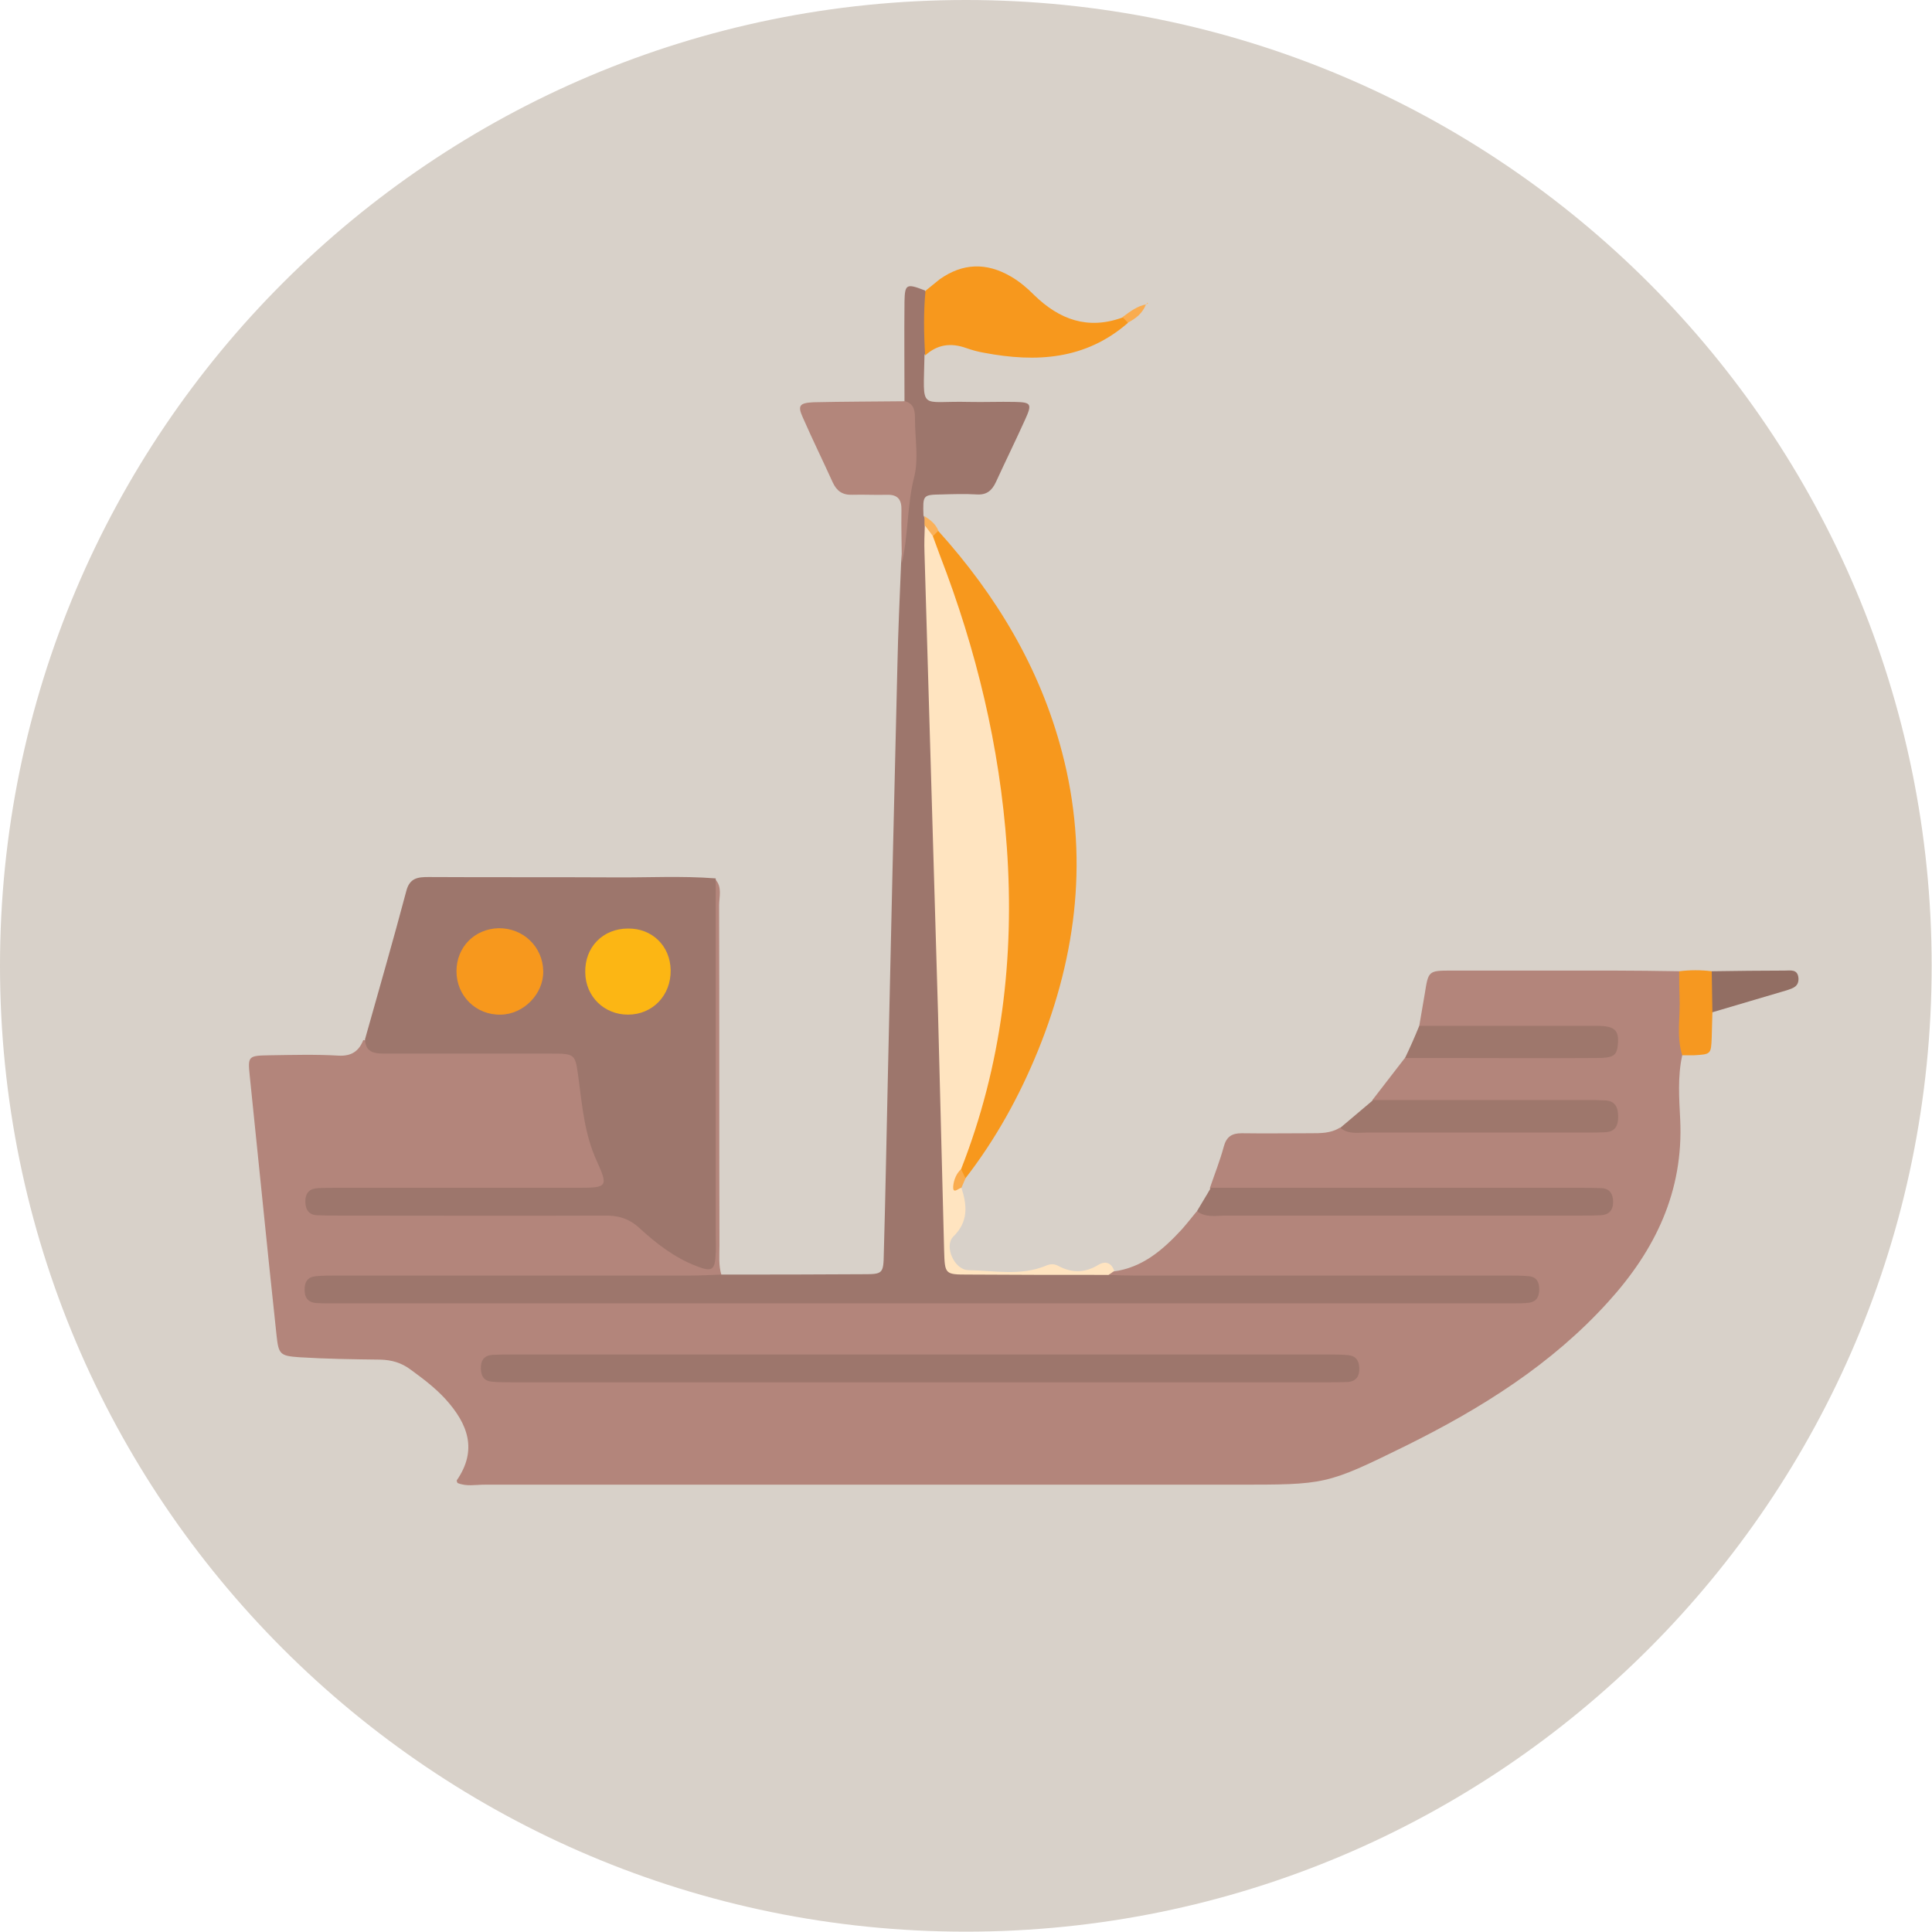
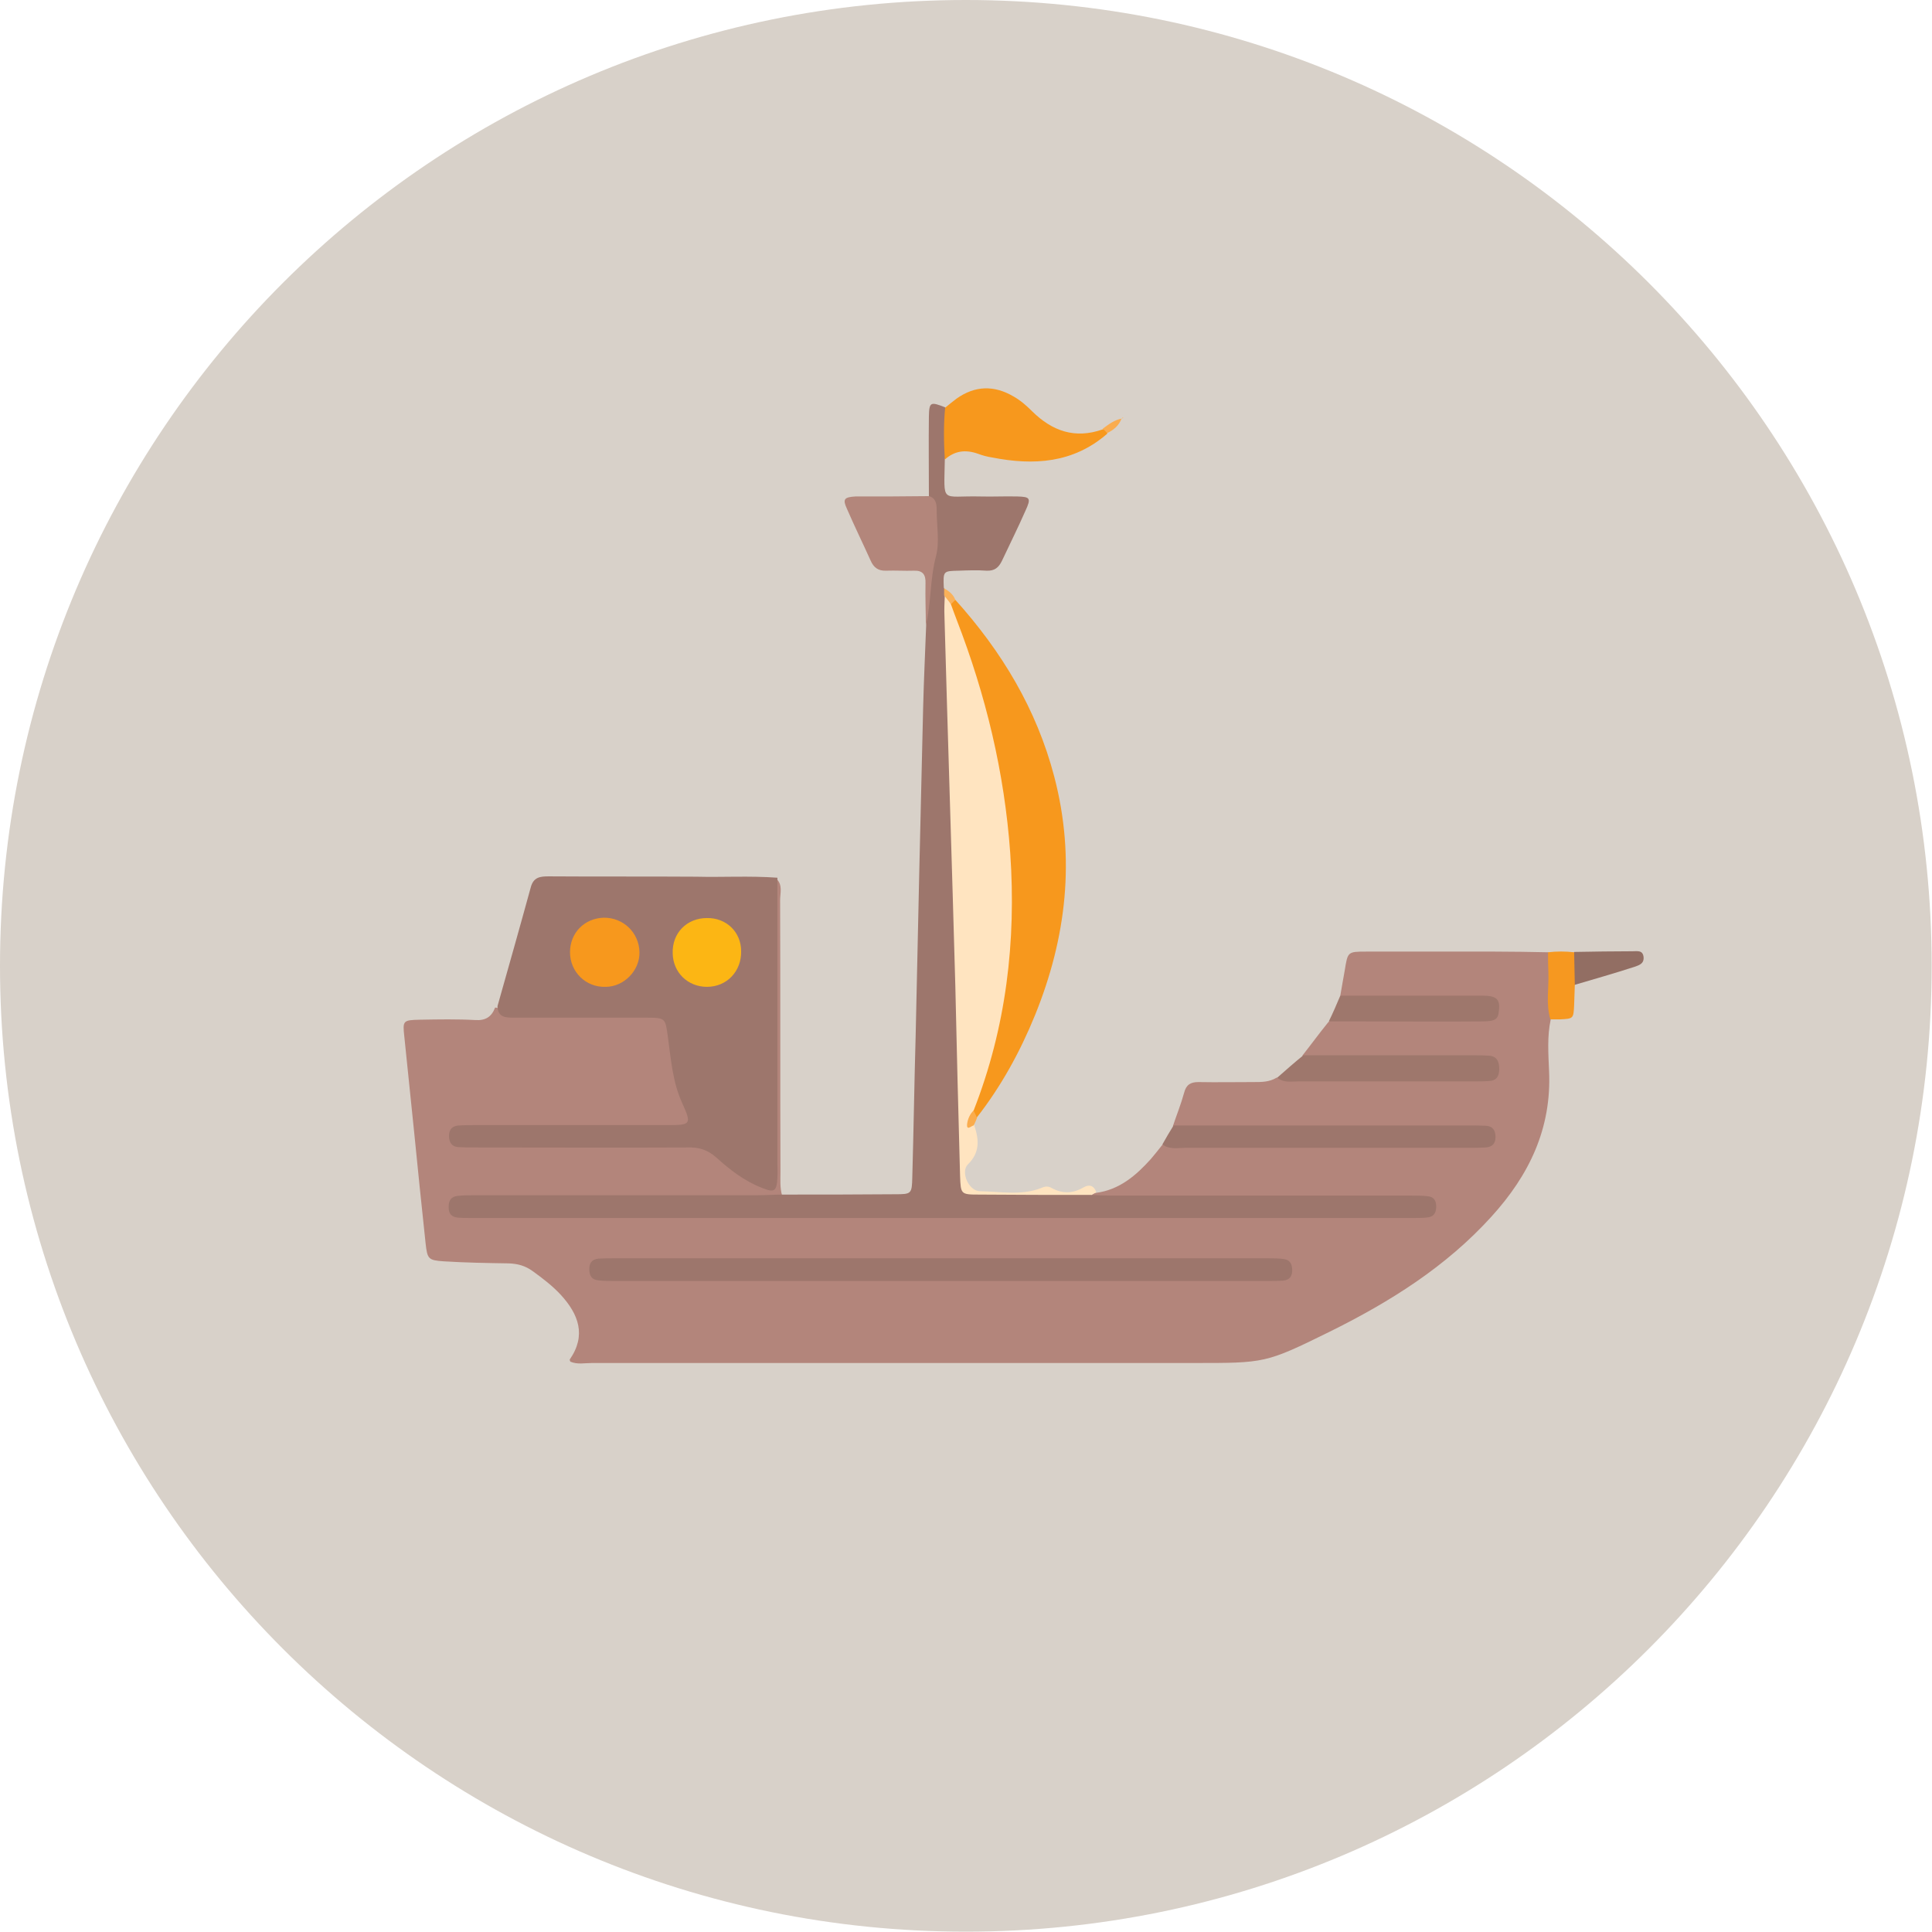
- <svg xmlns="http://www.w3.org/2000/svg" version="1.1" id="Layer_1" x="0px" y="0px" viewBox="0 0 570.1 570.1" style="enable-background:new 0 0 570.1 570.1;" xml:space="preserve">
+ <svg xmlns="http://www.w3.org/2000/svg" version="1.1" id="Layer_1" x="0px" y="0px" viewBox="-254 675.9 570.1 570.1" style="enable-background:new -254 675.9 570.1 570.1;" xml:space="preserve">
  <style type="text/css">
	.st0{fill:#D8D1C9;}
	.st1{fill:#B3857B;}
	.st2{fill:#9D766C;}
	.st3{fill:#FFE4C0;}
	.st4{fill:#F7981D;}
	.st5{fill:#B3867B;}
	.st6{fill:#9E776C;}
	.st7{fill:#F69820;}
	.st8{fill:#926E63;}
	.st9{fill:#FAAC4F;}
	.st10{fill:#FAAC4D;}
	.st11{fill:#FAB159;}
	.st12{fill:#FBBB6E;}
	.st13{fill:#FCB614;}
</style>
-   <circle class="st0" cx="285" cy="285" r="285" />
+   <circle class="st0" cx="31" cy="960.9" r="285" />
  <g>
-     <path class="st1" d="M418.8,302.7c0.5-3.1,1.1-6.2,1.6-9.3c1.1-6.9,1-7,7.9-7c15.8,0,31.7,0,47.5,0c6.6,0,13.1,0.1,19.7,0.2   c5,8.1,3.3,16.4,0.9,24.8c-1.4,6.3-0.9,12.7-0.6,19c1,21.2-7.4,38.5-21.2,53.7c-16.7,18.5-37.5,31.5-59.7,42.5   c-23.6,11.6-23.7,11.5-50.2,11.5c-73.9,0-147.8,0-221.7,0c-2.7,0-5.4,0.6-8-0.5c-0.1-0.3-0.3-0.6-0.2-0.8c6.2-9,3.2-16.7-3.3-23.9   c-3.1-3.4-6.7-6.1-10.4-8.8c-2.7-2-5.5-2.8-8.9-2.9c-8-0.1-15.9-0.2-23.9-0.7c-5.7-0.4-6.1-0.9-6.7-6.5   c-1.5-13.8-2.9-27.6-4.3-41.3c-1.2-11.7-2.4-23.5-3.6-35.2c-0.6-5.8-0.5-6,5.7-6.1c6.8-0.1,13.7-0.3,20.5,0.1   c3.8,0.2,6-1.3,7.3-4.6c10.4,1.9,20.9,0.9,31.3,1.1c6.6,0.1,13.2,0,19.8,0c13,0.1,13.5,0.4,15.6,13.4c1.1,7.2,2.3,14.3,5.1,21.1   c2.9,7.2,0.4,10.9-7.5,11.1c-21.6,0.5-43.2,0.1-64.8,0.2c-2.9,0-5.9-0.2-9.9,0.7c3.5,1.6,6.2,1.2,8.7,1.2c22.3,0,44.6,0.4,66.9-0.1   c9-0.2,16.4,2.1,22.9,8.2c2.9,2.7,6.3,6.6,10.6,4.4c3.7-1.9,2-6.6,2-10.1c0.1-29.3,0-58.7,0.1-88c0-3.8-0.7-7.9,3-10.7   c2.2,2.3,1.2,5.2,1.2,7.8c0.1,33.4,0,66.9,0.1,100.3c0,2.9-0.3,5.9,0.6,8.8c-2.6,4.6-7.2,3.3-11,3.3c-31.4,0.2-62.8,0.1-94.1,0.1   c-2.9,0-5.9-0.4-8.8,1.2c115.3,0.7,230.6,0.7,346,0.1c-2.7-1.7-5.6-1.3-8.4-1.3c-32.3,0-64.6,0-96.9-0.1c-4,0-8.2,0.9-11.9-1.8   c-0.8-1.1-1.6-2.3,0.7-2.6c8.6-1.1,14.7-6.4,20.3-12.5c1.5-1.7,2.9-3.5,4.3-5.2c4.3-1.6,8.8-1.8,13.4-1.8c30.9,0,61.9,0,92.8,0   c2.6,0,5.3,0.3,8.5-0.9c-3.6-1.5-6.6-1-9.5-1c-30.3-0.1-60.5,0.1-90.8-0.1c-3.7,0-7.9,1.1-10.5-3.1c1.4-4.1,3-8.1,4.1-12.2   c0.8-3,2.4-4,5.3-4c6.8,0.1,13.6,0,20.4,0c3,0,5.9,0,8.5-1.6c21.8-3.6,43.8-0.8,65.8-1.8c3-0.1,6.3,0.8,9.5-1.5   c-2.3-2.4-5.1-1.7-7.6-1.7c-16.3-0.1-32.6,0.1-49-0.1c-3.3,0-7,0.7-9.1-3c3.2-4.1,6.3-8.2,9.5-12.3c2.8-2.8,6.4-3.1,10.1-3.1   c12.7-0.1,25.4,0,38.1,0c2.6,0,5.4,0.4,8.3-1.3c-2.4-2.7-5.3-1.9-7.8-1.9c-12-0.1-24,0.1-36-0.1   C424.2,305.7,420.8,306.1,418.8,302.7z" />
-     <path class="st2" d="M211.2,259.2c0,35,0,70,0,105.1c0,1.8,0.1,3.6,0,5.5c-0.2,5.1-1.1,5.6-5.7,3.8c-6.5-2.5-11.9-6.7-16.9-11.3   c-3.2-2.9-6.5-3.7-10.5-3.6c-26.1,0.1-52.3,0-78.4,0c-2,0-4.1,0-6.1-0.1c-2.5-0.1-3.5-1.7-3.5-4.1c0-2.5,1.3-3.8,3.7-3.9   c1.8-0.1,3.6-0.1,5.5-0.1c23.9,0,47.8,0,71.6,0c8.3,0,8.6-0.4,5.2-7.9c-3.6-7.8-4.3-16.2-5.4-24.5c-1-7.1-0.8-7.2-8.3-7.2   c-16.1,0-32.3,0-48.4,0c-3.1,0-6.1,0-6.3-4.2c4.1-14.6,8.3-29.1,12.2-43.8c1-3.9,3.5-4.1,6.6-4.1c18.1,0.1,36.2,0,54.4,0.1   C190.9,259,201.1,258.4,211.2,259.2z" />
-     <path class="st2" d="M327.1,376.2c2.5,0.1,5,0.2,7.5,0.2c36.8,0,73.6,0,110.5,0c2,0,4.1,0,6.1,0.2c2.2,0.2,3,1.7,3,3.8   c0,2-0.6,3.6-2.9,4c-1.6,0.2-3.2,0.2-4.8,0.2c-116.4,0-232.7,0-349.1,0c-1.4,0-2.7,0-4.1-0.1c-2.6-0.2-3.5-1.8-3.4-4.2   c0-2.1,1-3.5,3.2-3.7c2-0.2,4.1-0.2,6.1-0.2c34.8,0,69.6,0,104.3,0c3.2,0,6.4-0.2,9.5-0.3c13.9,0,27.7,0,41.6-0.1   c5.9,0,6.1-0.1,6.2-6.2c0.5-17.5,0.8-35,1.2-52.5c0.9-40.2,1.8-80.4,2.8-120.6c0.2-10.2,0.7-20.4,1.1-30.6   c1.5-15.9,0.6-31.9,1-47.8c0-9.8-0.1-19.5,0-29.3c0.1-5.2,0.6-5.4,6-3.3c5,6.4,2.5,12.8-0.1,19.1c-0.3,16.9-1.8,13.4,13.1,13.8   c4.5,0.1,9-0.1,13.6,0c4.8,0.1,5.1,0.6,3,5.2c-2.8,6.2-5.8,12.3-8.6,18.4c-1.2,2.6-2.8,3.9-5.7,3.7c-3.4-0.2-6.8-0.1-10.2,0   c-5.7,0.1-5.7,0.1-5.5,6.2c0.6,1.2,1.1,2.4,1.5,3.6c1.5,16.5,2.8,33,3,49.6c0.3,38.8,2.3,77.6,3.2,116.4   c0.3,11.7-1.1,23.5,0.6,35.3c0.4,2.5-0.7,4.9-1.4,7.3c-2.2,7.3,0.8,11.3,8.3,11.3c12.2,0,24.4,0.1,36.6-0.5   C325.5,375.3,326.3,375.7,327.1,376.2z" />
-     <path class="st3" d="M327.1,376.2c-13.8,0-27.7,0-41.5-0.1c-6.7,0-6.8-0.1-7-6.9c-0.6-23.4-1.2-46.7-1.8-70.1   c-1.3-45.4-2.7-90.8-4-136.1c-0.1-2.7,0-5.4,0.1-8.2c2.3,0.2,2.9,2.2,4.1,3.6c10.9,18.3,14.8,38.8,19.2,59.2   c4.9,22.3,5.3,45.1,4,67.7c-1.2,20.1-3.9,40.2-14.3,58.2c-0.9,2.3-3.3,4.1-2.2,7c1.7,5.2,2.1,10-2.4,14.4c-2.8,2.8,0.3,9.8,4.4,9.9   c7.6,0.1,15.4,1.8,22.9-1.3c1.4-0.6,2.5-0.6,3.8,0.1c3.9,2.1,7.8,2,11.6-0.3c2.1-1.3,3.9-0.8,4.8,1.7   C328.2,375.5,327.6,375.9,327.1,376.2z" />
-     <path class="st4" d="M283.6,345c12-30.6,15.8-62.4,13.5-95c-2.1-29.7-9-58.3-19.7-86c-0.7-1.9-1.4-3.8-2.1-5.7   c-0.4-1.5,0.3-1.9,1.6-1.6c17.1,19,30,40.4,36.5,65.3c7.9,30.1,4.5,59.4-7.1,88c-5.5,13.5-12.5,26.2-21.5,37.8   C282.4,347.8,282.9,346.4,283.6,345z" />
-     <path class="st2" d="M357.3,350.5c36.4,0,72.7,0,109.1,0c2,0,4.1,0,6.1,0.1c2.5,0.1,3.5,1.7,3.5,4.1c0,2.5-1.3,3.8-3.7,3.9   c-1.8,0.1-3.6,0.1-5.5,0.1c-35,0-70,0-105,0c-2.9,0-6,0.7-8.6-1.3C354.6,355,356,352.8,357.3,350.5z" />
-     <path class="st4" d="M273,104.9c-0.4-6.4-0.5-12.8,0.1-19.1c1.4-1.1,2.8-2.3,4.2-3.4c6.8-4.8,13.8-5,21-0.8   c2.6,1.5,4.8,3.4,6.9,5.5c7.4,7.2,15.8,10.3,26,6.6c1.5-0.4,1.9,0.2,1.6,1.6c-12.5,10.9-27.1,11.7-42.4,8.8   c-1.8-0.3-3.6-0.8-5.3-1.4C280.6,101.1,276.6,101.6,273,104.9z" />
-     <path class="st5" d="M267.1,118.4c2.8,0.8,2.9,3.1,2.9,5.4c0,5.6,1.1,11.5-0.2,16.8c-2.2,8.5-1.7,17.2-3.7,25.6   c0-5.2-0.2-10.4-0.1-15.6c0.1-3.1-1-4.7-4.3-4.6c-3.4,0.1-6.8-0.1-10.2,0c-2.9,0.1-4.6-1.1-5.8-3.7c-2.9-6.4-6-12.7-8.8-19.1   c-1.6-3.5-1-4.3,3.1-4.5C249,118.5,258,118.5,267.1,118.4z" />
-     <path class="st6" d="M405.2,324.6c21.1,0,42.2,0,63.3,0c1.6,0,3.2,0,4.8,0.1c3.3,0,4.2,2,4.2,4.9c0,2.7-1,4.4-3.9,4.5   c-1.6,0.1-3.2,0.1-4.8,0.1c-21.8,0-43.6,0-65.4,0c-2.7,0-5.5,0.6-7.9-1.4C398.8,330,402,327.3,405.2,324.6z" />
-     <path class="st6" d="M418.8,302.7c17.4,0,34.9,0,52.3,0c5.4,0,6.7,1.3,6.3,5.5c-0.3,3.3-1.2,4-6.4,4c-14.3,0.1-28.5,0-42.8,0   c-4.5,0-9.1,0-13.6,0C416.1,309.1,417.5,305.9,418.8,302.7z" />
-     <path class="st7" d="M496.4,311.4c-1.8-5.7-0.5-11.6-0.8-17.4c-0.1-2.5-0.1-4.9-0.1-7.4c3.2-0.4,6.4-0.4,9.6,0c4,4,2.7,8,0.2,12.1   c-0.1,2.5-0.1,4.9-0.2,7.4c-0.2,5-0.2,5-5.3,5.3C498.6,311.4,497.5,311.4,496.4,311.4z" />
-     <path class="st8" d="M505.3,298.7c-0.1-4-0.1-8.1-0.2-12.1c7.2-0.1,14.4-0.2,21.6-0.2c1.7,0,3.8-0.5,4,2.3c0.1,2.4-1.6,2.9-3.4,3.5   C520,294.4,512.6,296.5,505.3,298.7z" />
-     <path class="st9" d="M332.8,95.2c-0.5-0.5-1-1.1-1.6-1.6c2.2-1.6,4.3-3.3,7.1-3.8l-0.1-0.1C337.2,92.4,335.2,94,332.8,95.2z" />
-     <path class="st10" d="M283.6,345c0.4,0.9,0.9,1.8,1.3,2.7c-0.4,0.9-0.8,1.9-1.2,2.8c-0.9,0.1-2.7,2.2-2.4-0.7   C281.5,348.1,282.2,346.3,283.6,345z" />
-     <path class="st11" d="M276.9,156.6c-0.5,0.5-1.1,1.1-1.6,1.6c-0.8-1.1-1.7-2.2-2.5-3.3c0-0.9,0-1.7,0-2.6   C274.5,153.4,276.1,154.6,276.9,156.6z" />
-     <path class="st12" d="M338.3,89.8c0.1-0.2,0.2-0.5,0.2-0.5C338.9,89.4,338.8,89.6,338.3,89.8C338.2,89.7,338.3,89.8,338.3,89.8z" />
-     <path class="st2" d="M271.3,407.9c-40,0-80.1,0-120.1,0c-2,0-4.1,0-6.1-0.2c-2.2-0.2-3.1-1.5-3.2-3.7c-0.1-2.4,0.8-4,3.4-4.2   c1.8-0.1,3.6-0.1,5.5-0.1c80.5,0,161.1,0,241.6,0c1.8,0,3.6,0,5.5,0.2c2.2,0.2,3.1,1.6,3.2,3.7c0.1,2.4-0.8,4-3.4,4.2   c-2,0.1-4.1,0.1-6.1,0.1C351.4,407.9,311.3,407.9,271.3,407.9z" />
-     <path class="st4" d="M160.3,286.6c0.1,6.7-5.8,12.7-12.5,12.8c-7.3,0.2-13.1-5.5-13.1-12.8c0-7.1,5.3-12.5,12.4-12.7   C154.4,273.8,160.2,279.4,160.3,286.6z" />
-     <path class="st13" d="M197.9,286.3c0.1,7.4-5.3,13.1-12.6,13.1c-7,0-12.5-5.3-12.6-12.4c-0.2-7.5,5.2-13,12.6-13   C192.4,273.9,197.8,279.1,197.9,286.3z" />
+     <path class="st1" d="M141.5,969.7c0.4-2.5,0.9-5,1.3-7.4c0.9-5.5,0.8-5.6,6.3-5.6c12.6,0,25.4,0,38,0c5.3,0,10.5,0.1,15.8,0.2   c4,6.5,2.6,13.1,0.7,19.8c-1.1,5-0.7,10.2-0.5,15.2c0.8,17-5.9,30.8-17,43c-13.4,14.8-30,25.2-47.8,34c-18.9,9.3-19,9.2-40.2,9.2   c-59.1,0-118.2,0-177.4,0c-2.2,0-4.3,0.5-6.4-0.4c-0.1-0.2-0.2-0.5-0.2-0.6c5-7.2,2.6-13.4-2.6-19.1c-2.5-2.7-5.4-4.9-8.3-7   c-2.2-1.6-4.4-2.2-7.1-2.3c-6.4-0.1-12.7-0.2-19.1-0.6c-4.6-0.3-4.9-0.7-5.4-5.2c-1.2-11-2.3-22.1-3.4-33c-1-9.4-1.9-18.8-2.9-28.2   c-0.5-4.6-0.4-4.8,4.6-4.9c5.4-0.1,11-0.2,16.4,0.1c3,0.2,4.8-1,5.8-3.7c8.3,1.5,16.7,0.7,25,0.9c5.3,0.1,10.6,0,15.8,0   c10.4,0.1,10.8,0.3,12.5,10.7c0.9,5.8,1.8,11.4,4.1,16.9c2.3,5.8,0.3,8.7-6,8.9c-17.3,0.4-34.6,0.1-51.8,0.2   c-2.3,0-4.7-0.2-7.9,0.6c2.8,1.3,5,1,7,1c17.8,0,35.7,0.3,53.5-0.1c7.2-0.2,13.1,1.7,18.3,6.6c2.3,2.2,5,5.3,8.5,3.5   c3-1.5,1.6-5.3,1.6-8.1c0.1-23.4,0-47,0.1-70.4c0-3-0.6-6.3,2.4-8.6c1.8,1.8,1,4.2,1,6.2c0.1,26.7,0,53.5,0.1,80.2   c0,2.3-0.2,4.7,0.5,7c-2.1,3.7-5.8,2.6-8.8,2.6c-25.1,0.2-50.2,0.1-75.3,0.1c-2.3,0-4.7-0.3-7,1c92.2,0.6,184.5,0.6,276.8,0.1   c-2.2-1.4-4.5-1-6.7-1c-25.8,0-51.7,0-77.5-0.1c-3.2,0-6.6,0.7-9.5-1.4c-0.6-0.9-1.3-1.8,0.6-2.1c6.9-0.9,11.8-5.1,16.2-10   c1.2-1.4,2.3-2.8,3.4-4.2c3.4-1.3,7-1.4,10.7-1.4c24.7,0,49.5,0,74.2,0c2.1,0,4.2,0.2,6.8-0.7c-2.9-1.2-5.3-0.8-7.6-0.8   c-24.2-0.1-48.4,0.1-72.6-0.1c-3,0-6.3,0.9-8.4-2.5c1.1-3.3,2.4-6.5,3.3-9.8c0.6-2.4,1.9-3.2,4.2-3.2c5.4,0.1,10.9,0,16.3,0   c2.4,0,4.7,0,6.8-1.3c17.4-2.9,35-0.6,52.6-1.4c2.4-0.1,5,0.6,7.6-1.2c-1.8-1.9-4.1-1.4-6.1-1.4c-13-0.1-26.1,0.1-39.2-0.1   c-2.6,0-5.6,0.6-7.3-2.4c2.6-3.3,5-6.6,7.6-9.8c2.2-2.2,5.1-2.5,8.1-2.5c10.2-0.1,20.3,0,30.5,0c2.1,0,4.3,0.3,6.6-1   c-1.9-2.2-4.2-1.5-6.2-1.5c-9.6-0.1-19.2,0.1-28.8-0.1C145.8,972.1,143.1,972.5,141.5,969.7z" />
+     <path class="st2" d="M-24.6,934.9c0,28,0,56,0,84.1c0,1.4,0.1,2.9,0,4.4c-0.2,4.1-0.9,4.5-4.6,3c-5.2-2-9.5-5.4-13.5-9   c-2.6-2.3-5.2-3-8.4-2.9c-20.9,0.1-41.8,0-62.7,0c-1.6,0-3.3,0-4.9-0.1c-2-0.1-2.8-1.4-2.8-3.3c0-2,1-3,3-3.1   c1.4-0.1,2.9-0.1,4.4-0.1c19.1,0,38.2,0,57.3,0c6.6,0,6.9-0.3,4.2-6.3c-2.9-6.2-3.4-13-4.3-19.6c-0.8-5.7-0.6-5.8-6.6-5.8   c-12.9,0-25.8,0-38.7,0c-2.5,0-4.9,0-5-3.4c3.3-11.7,6.6-23.3,9.8-35c0.8-3.1,2.8-3.3,5.3-3.3c14.5,0.1,29,0,43.5,0.1   C-40.9,934.8-32.7,934.3-24.6,934.9z" />
+     <path class="st2" d="M68.1,1028.5c2,0.1,4,0.2,6,0.2c29.4,0,58.9,0,88.4,0c1.6,0,3.3,0,4.9,0.2c1.8,0.2,2.4,1.4,2.4,3   c0,1.6-0.5,2.9-2.3,3.2c-1.3,0.2-2.6,0.2-3.8,0.2c-93.1,0-186.2,0-279.3,0c-1.1,0-2.2,0-3.3-0.1c-2.1-0.2-2.8-1.4-2.7-3.4   c0-1.7,0.8-2.8,2.6-3c1.6-0.2,3.3-0.2,4.9-0.2c27.8,0,55.7,0,83.4,0c2.6,0,5.1-0.2,7.6-0.2c11.1,0,22.2,0,33.3-0.1   c4.7,0,4.9-0.1,5-5c0.4-14,0.6-28,1-42c0.7-32.2,1.4-64.3,2.2-96.5c0.2-8.2,0.6-16.3,0.9-24.5c1.2-12.7,0.5-25.5,0.8-38.2   c0-7.8-0.1-15.6,0-23.4c0.1-4.2,0.5-4.3,4.8-2.6c4,5.1,2,10.2-0.1,15.3c-0.2,13.5-1.4,10.7,10.5,11c3.6,0.1,7.2-0.1,10.9,0   c3.8,0.1,4.1,0.5,2.4,4.2c-2.2,5-4.6,9.8-6.9,14.7c-1,2.1-2.2,3.1-4.6,3c-2.7-0.2-5.4-0.1-8.2,0c-4.6,0.1-4.6,0.1-4.4,5   c0.5,1,0.9,1.9,1.2,2.9c1.2,13.2,2.2,26.4,2.4,39.7c0.2,31,1.8,62.1,2.6,93.1c0.2,9.4-0.9,18.8,0.5,28.2c0.3,2-0.6,3.9-1.1,5.8   c-1.8,5.8,0.6,9,6.6,9c9.8,0,19.5,0.1,29.3-0.4C66.8,1027.8,67.5,1028.1,68.1,1028.5z" />
+     <path class="st3" d="M68.1,1028.5c-11,0-22.2,0-33.2-0.1c-5.4,0-5.4-0.1-5.6-5.5c-0.5-18.7-1-37.4-1.4-56.1   c-1-36.3-2.2-72.6-3.2-108.9c-0.1-2.2,0-4.3,0.1-6.6c1.8,0.2,2.3,1.8,3.3,2.9c8.7,14.6,11.8,31,15.4,47.4   c3.9,17.8,4.2,36.1,3.2,54.2c-1,16.1-3.1,32.2-11.4,46.6c-0.7,1.8-2.6,3.3-1.8,5.6c1.4,4.2,1.7,8-1.9,11.5   c-2.2,2.2,0.2,7.8,3.5,7.9c6.1,0.1,12.3,1.4,18.3-1c1.1-0.5,2-0.5,3,0.1c3.1,1.7,6.2,1.6,9.3-0.2c1.7-1,3.1-0.6,3.8,1.4   C69,1028,68.5,1028.3,68.1,1028.5z" />
+     <path class="st4" d="M33.3,1003.6c9.6-24.5,12.6-49.9,10.8-76c-1.7-23.8-7.2-46.6-15.8-68.8c-0.6-1.5-1.1-3-1.7-4.6   c-0.3-1.2,0.2-1.5,1.3-1.3c13.7,15.2,24,32.3,29.2,52.2c6.3,24.1,3.6,47.5-5.7,70.4c-4.4,10.8-10,21-17.2,30.2   C32.3,1005.8,32.7,1004.7,33.3,1003.6z" />
+     <path class="st2" d="M92.3,1008c29.1,0,58.2,0,87.3,0c1.6,0,3.3,0,4.9,0.1c2,0.1,2.8,1.4,2.8,3.3c0,2-1,3-3,3.1   c-1.4,0.1-2.9,0.1-4.4,0.1c-28,0-56,0-84,0c-2.3,0-4.8,0.6-6.9-1C90.1,1011.6,91.2,1009.8,92.3,1008z" />
+     <path class="st4" d="M24.8,811.5c-0.3-5.1-0.4-10.2,0.1-15.3c1.1-0.9,2.2-1.8,3.4-2.7c5.4-3.8,11-4,16.8-0.6   c2.1,1.2,3.8,2.7,5.5,4.4c5.9,5.8,12.6,8.2,20.8,5.3c1.2-0.3,1.5,0.2,1.3,1.3c-10,8.7-21.7,9.4-33.9,7c-1.4-0.2-2.9-0.6-4.2-1.1   C30.9,808.5,27.7,808.9,24.8,811.5z" />
+     <path class="st5" d="M20.1,822.3c2.2,0.6,2.3,2.5,2.3,4.3c0,4.5,0.9,9.2-0.2,13.4c-1.8,6.8-1.4,13.8-3,20.5c0-4.2-0.2-8.3-0.1-12.5   c0.1-2.5-0.8-3.8-3.4-3.7c-2.7,0.1-5.4-0.1-8.2,0c-2.3,0.1-3.7-0.9-4.6-3c-2.3-5.1-4.8-10.2-7-15.3c-1.3-2.8-0.8-3.4,2.5-3.6   C5.6,822.4,12.8,822.4,20.1,822.3z" />
+     <path class="st6" d="M130.6,987.3c16.9,0,33.8,0,50.6,0c1.3,0,2.6,0,3.8,0.1c2.6,0,3.4,1.6,3.4,3.9c0,2.2-0.8,3.5-3.1,3.6   c-1.3,0.1-2.6,0.1-3.8,0.1c-17.4,0-34.9,0-52.3,0c-2.2,0-4.4,0.5-6.3-1.1C125.5,991.6,128,989.4,130.6,987.3z" />
+     <path class="st6" d="M141.5,969.7c13.9,0,27.9,0,41.8,0c4.3,0,5.4,1,5,4.4c-0.2,2.6-1,3.2-5.1,3.2c-11.4,0.1-22.8,0-34.2,0   c-3.6,0-7.3,0-10.9,0C139.3,974.9,140.4,972.3,141.5,969.7z" />
+     <path class="st7" d="M203.5,976.7c-1.4-4.6-0.4-9.3-0.6-13.9c-0.1-2-0.1-3.9-0.1-5.9c2.6-0.3,5.1-0.3,7.7,0   c3.2,3.2,2.2,6.4,0.2,9.7c-0.1,2-0.1,3.9-0.2,5.9c-0.2,4-0.2,4-4.2,4.2C205.3,976.7,204.4,976.7,203.5,976.7z" />
+     <path class="st8" d="M210.7,966.5c-0.1-3.2-0.1-6.5-0.2-9.7c5.8-0.1,11.5-0.2,17.3-0.2c1.4,0,3-0.4,3.2,1.8   c0.1,1.9-1.3,2.3-2.7,2.8C222.4,963.1,216.5,964.8,210.7,966.5z" />
+     <path class="st9" d="M72.7,803.7c-0.4-0.4-0.8-0.9-1.3-1.3c1.8-1.3,3.4-2.6,5.7-3l-0.1-0.1C76.2,801.5,74.6,802.8,72.7,803.7z" />
+     <path class="st10" d="M33.3,1003.6c0.3,0.7,0.7,1.4,1,2.2c-0.3,0.7-0.6,1.5-1,2.2c-0.7,0.1-2.2,1.8-1.9-0.6   C31.6,1006.1,32.2,1004.6,33.3,1003.6z" />
+     <path class="st11" d="M27.9,852.9c-0.4,0.4-0.9,0.9-1.3,1.3c-0.6-0.9-1.4-1.8-2-2.6c0-0.7,0-1.4,0-2.1   C26,850.3,27.3,851.3,27.9,852.9z" />
+     <path class="st12" d="M77.1,799.4c0.1-0.2,0.2-0.4,0.2-0.4C77.5,799.1,77.5,799.3,77.1,799.4C77,799.3,77.1,799.4,77.1,799.4z" />
+     <path class="st2" d="M23.5,1053.9c-32,0-64.1,0-96.1,0c-1.6,0-3.3,0-4.9-0.2c-1.8-0.2-2.5-1.2-2.6-3c-0.1-1.9,0.6-3.2,2.7-3.4   c1.4-0.1,2.9-0.1,4.4-0.1c64.4,0,128.9,0,193.3,0c1.4,0,2.9,0,4.4,0.2c1.8,0.2,2.5,1.3,2.6,3c0.1,1.9-0.6,3.2-2.7,3.4   c-1.6,0.1-3.3,0.1-4.9,0.1C87.5,1053.9,55.5,1053.9,23.5,1053.9z" />
+     <path class="st4" d="M-65.3,956.9c0.1,5.4-4.6,10.2-10,10.2c-5.8,0.2-10.5-4.4-10.5-10.2c0-5.7,4.2-10,9.9-10.2   C-70.1,946.6-65.4,951.1-65.3,956.9z" />
+     <path class="st13" d="M-35.3,956.6c0.1,5.9-4.2,10.5-10.1,10.5c-5.6,0-10-4.2-10.1-9.9c-0.2-6,4.2-10.4,10.1-10.4   C-39.7,946.7-35.3,950.9-35.3,956.6z" />
  </g>
</svg>
